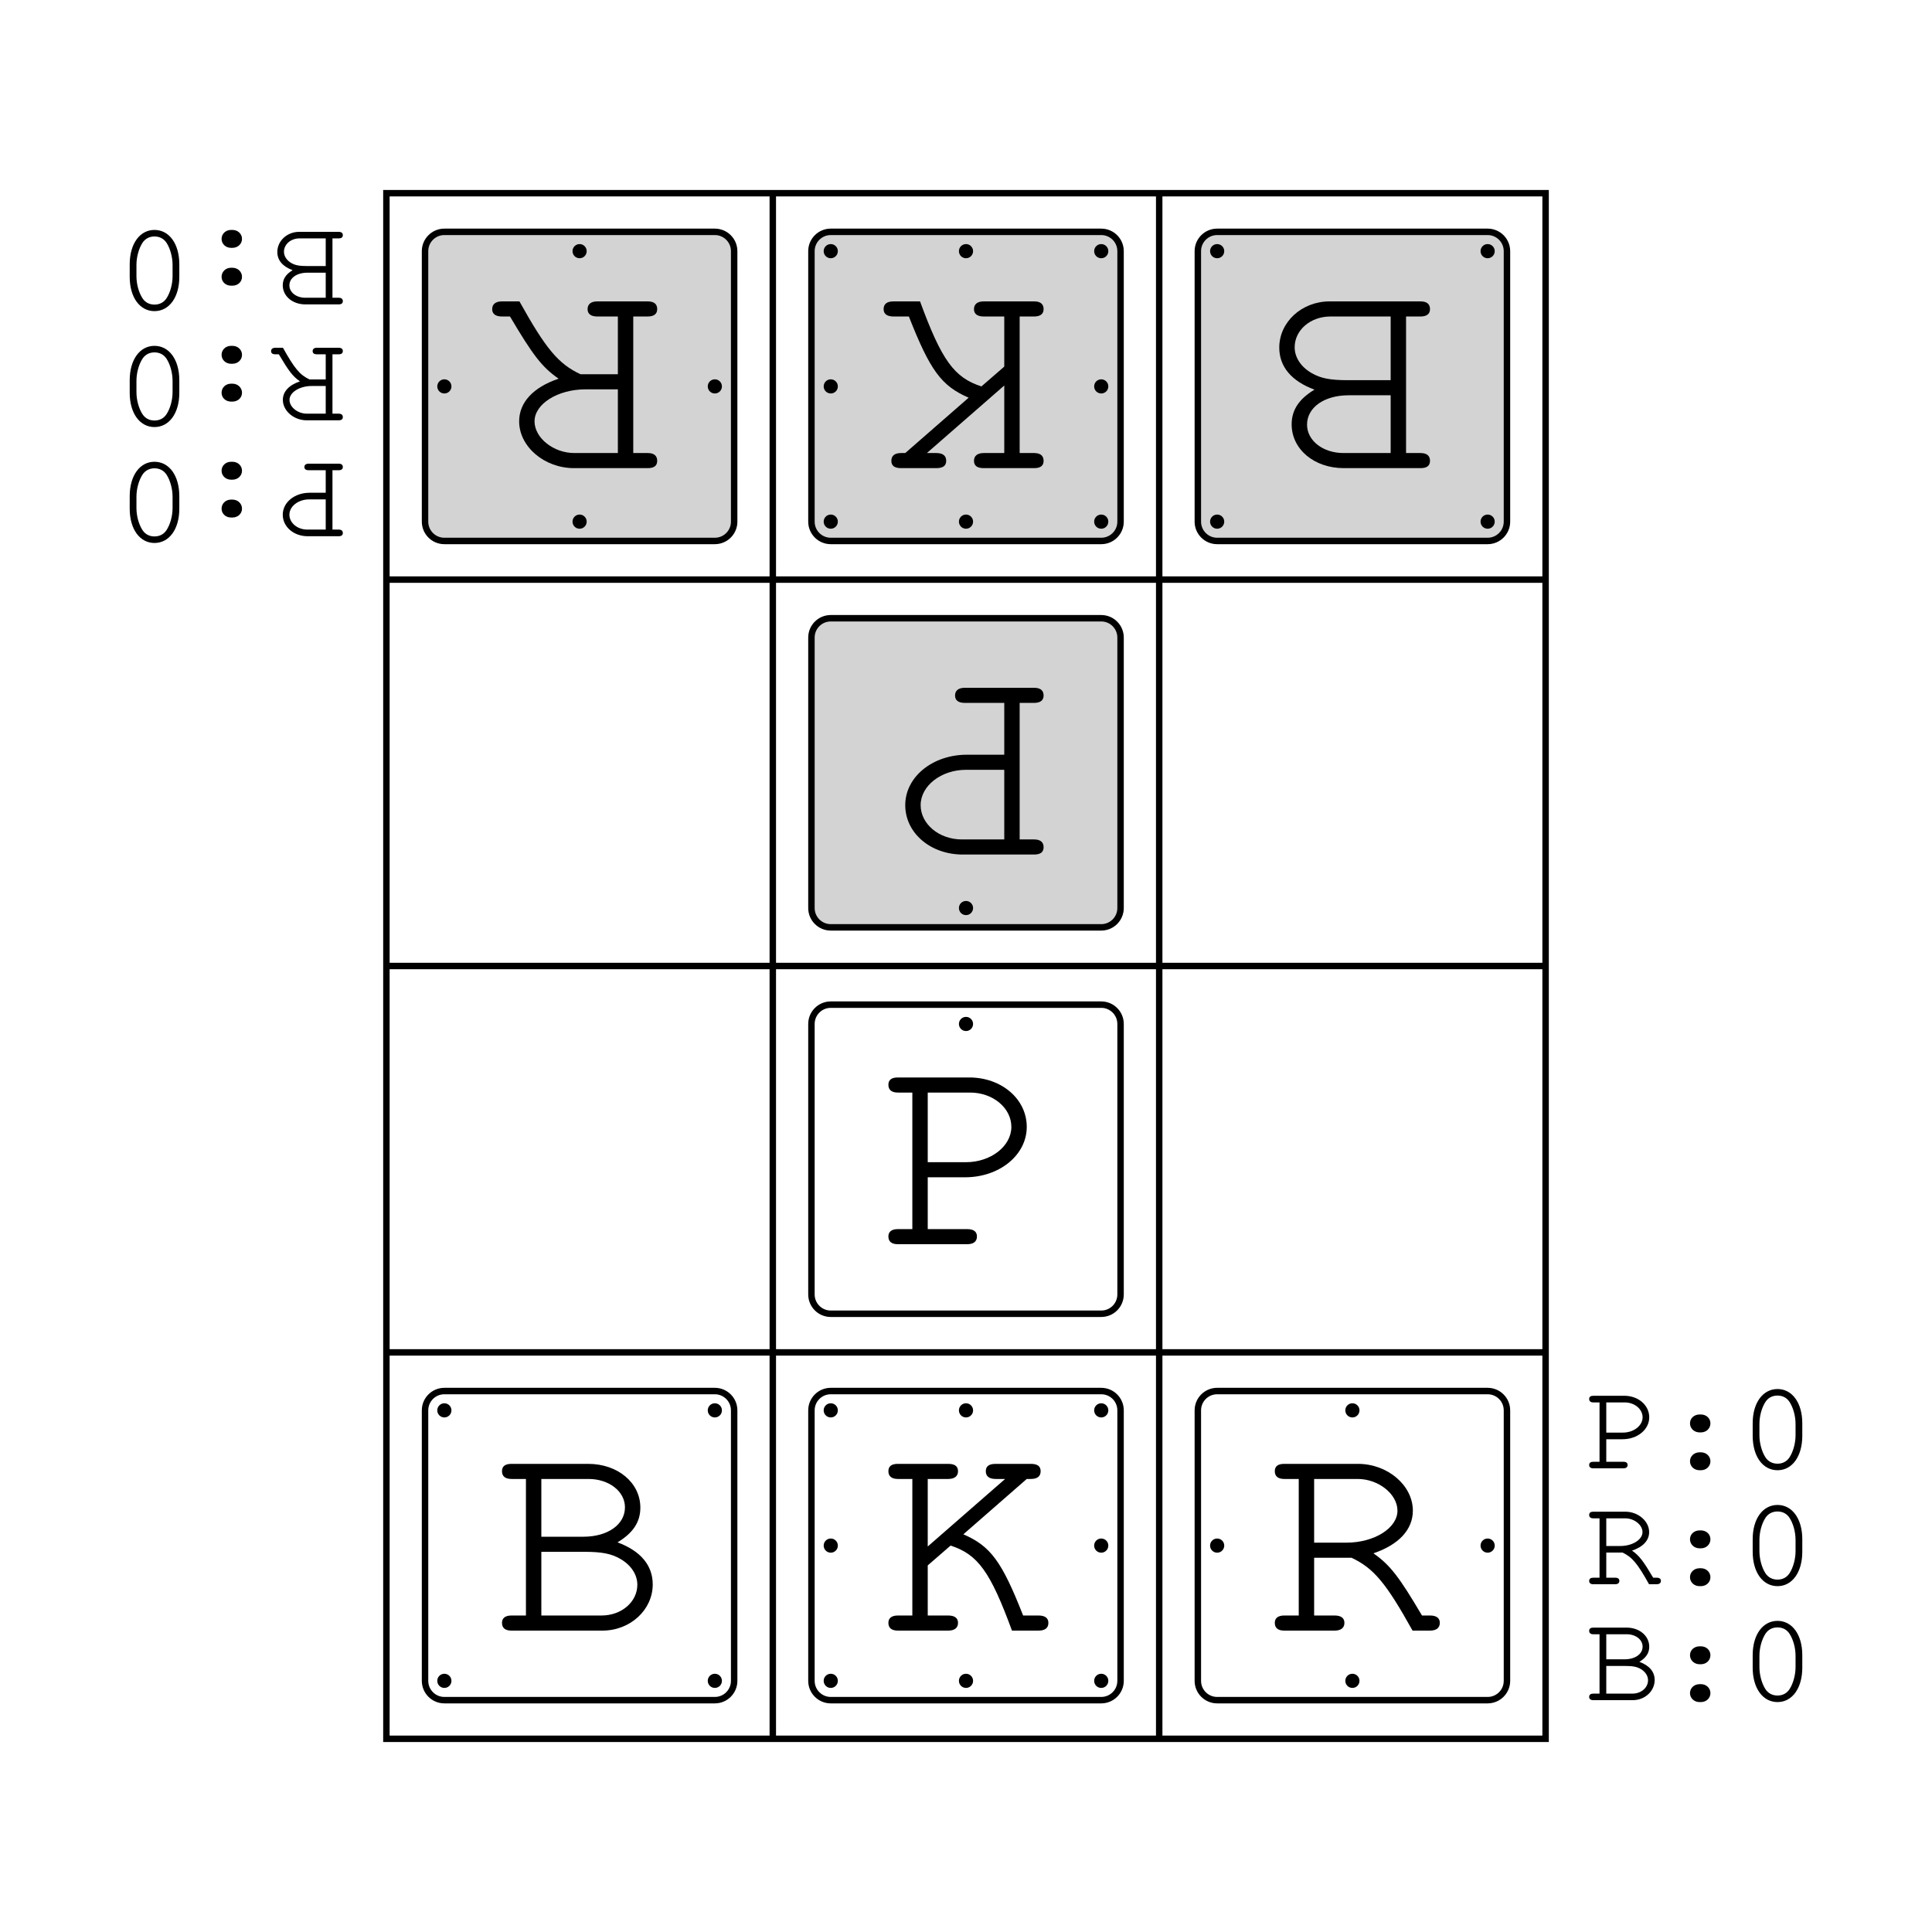
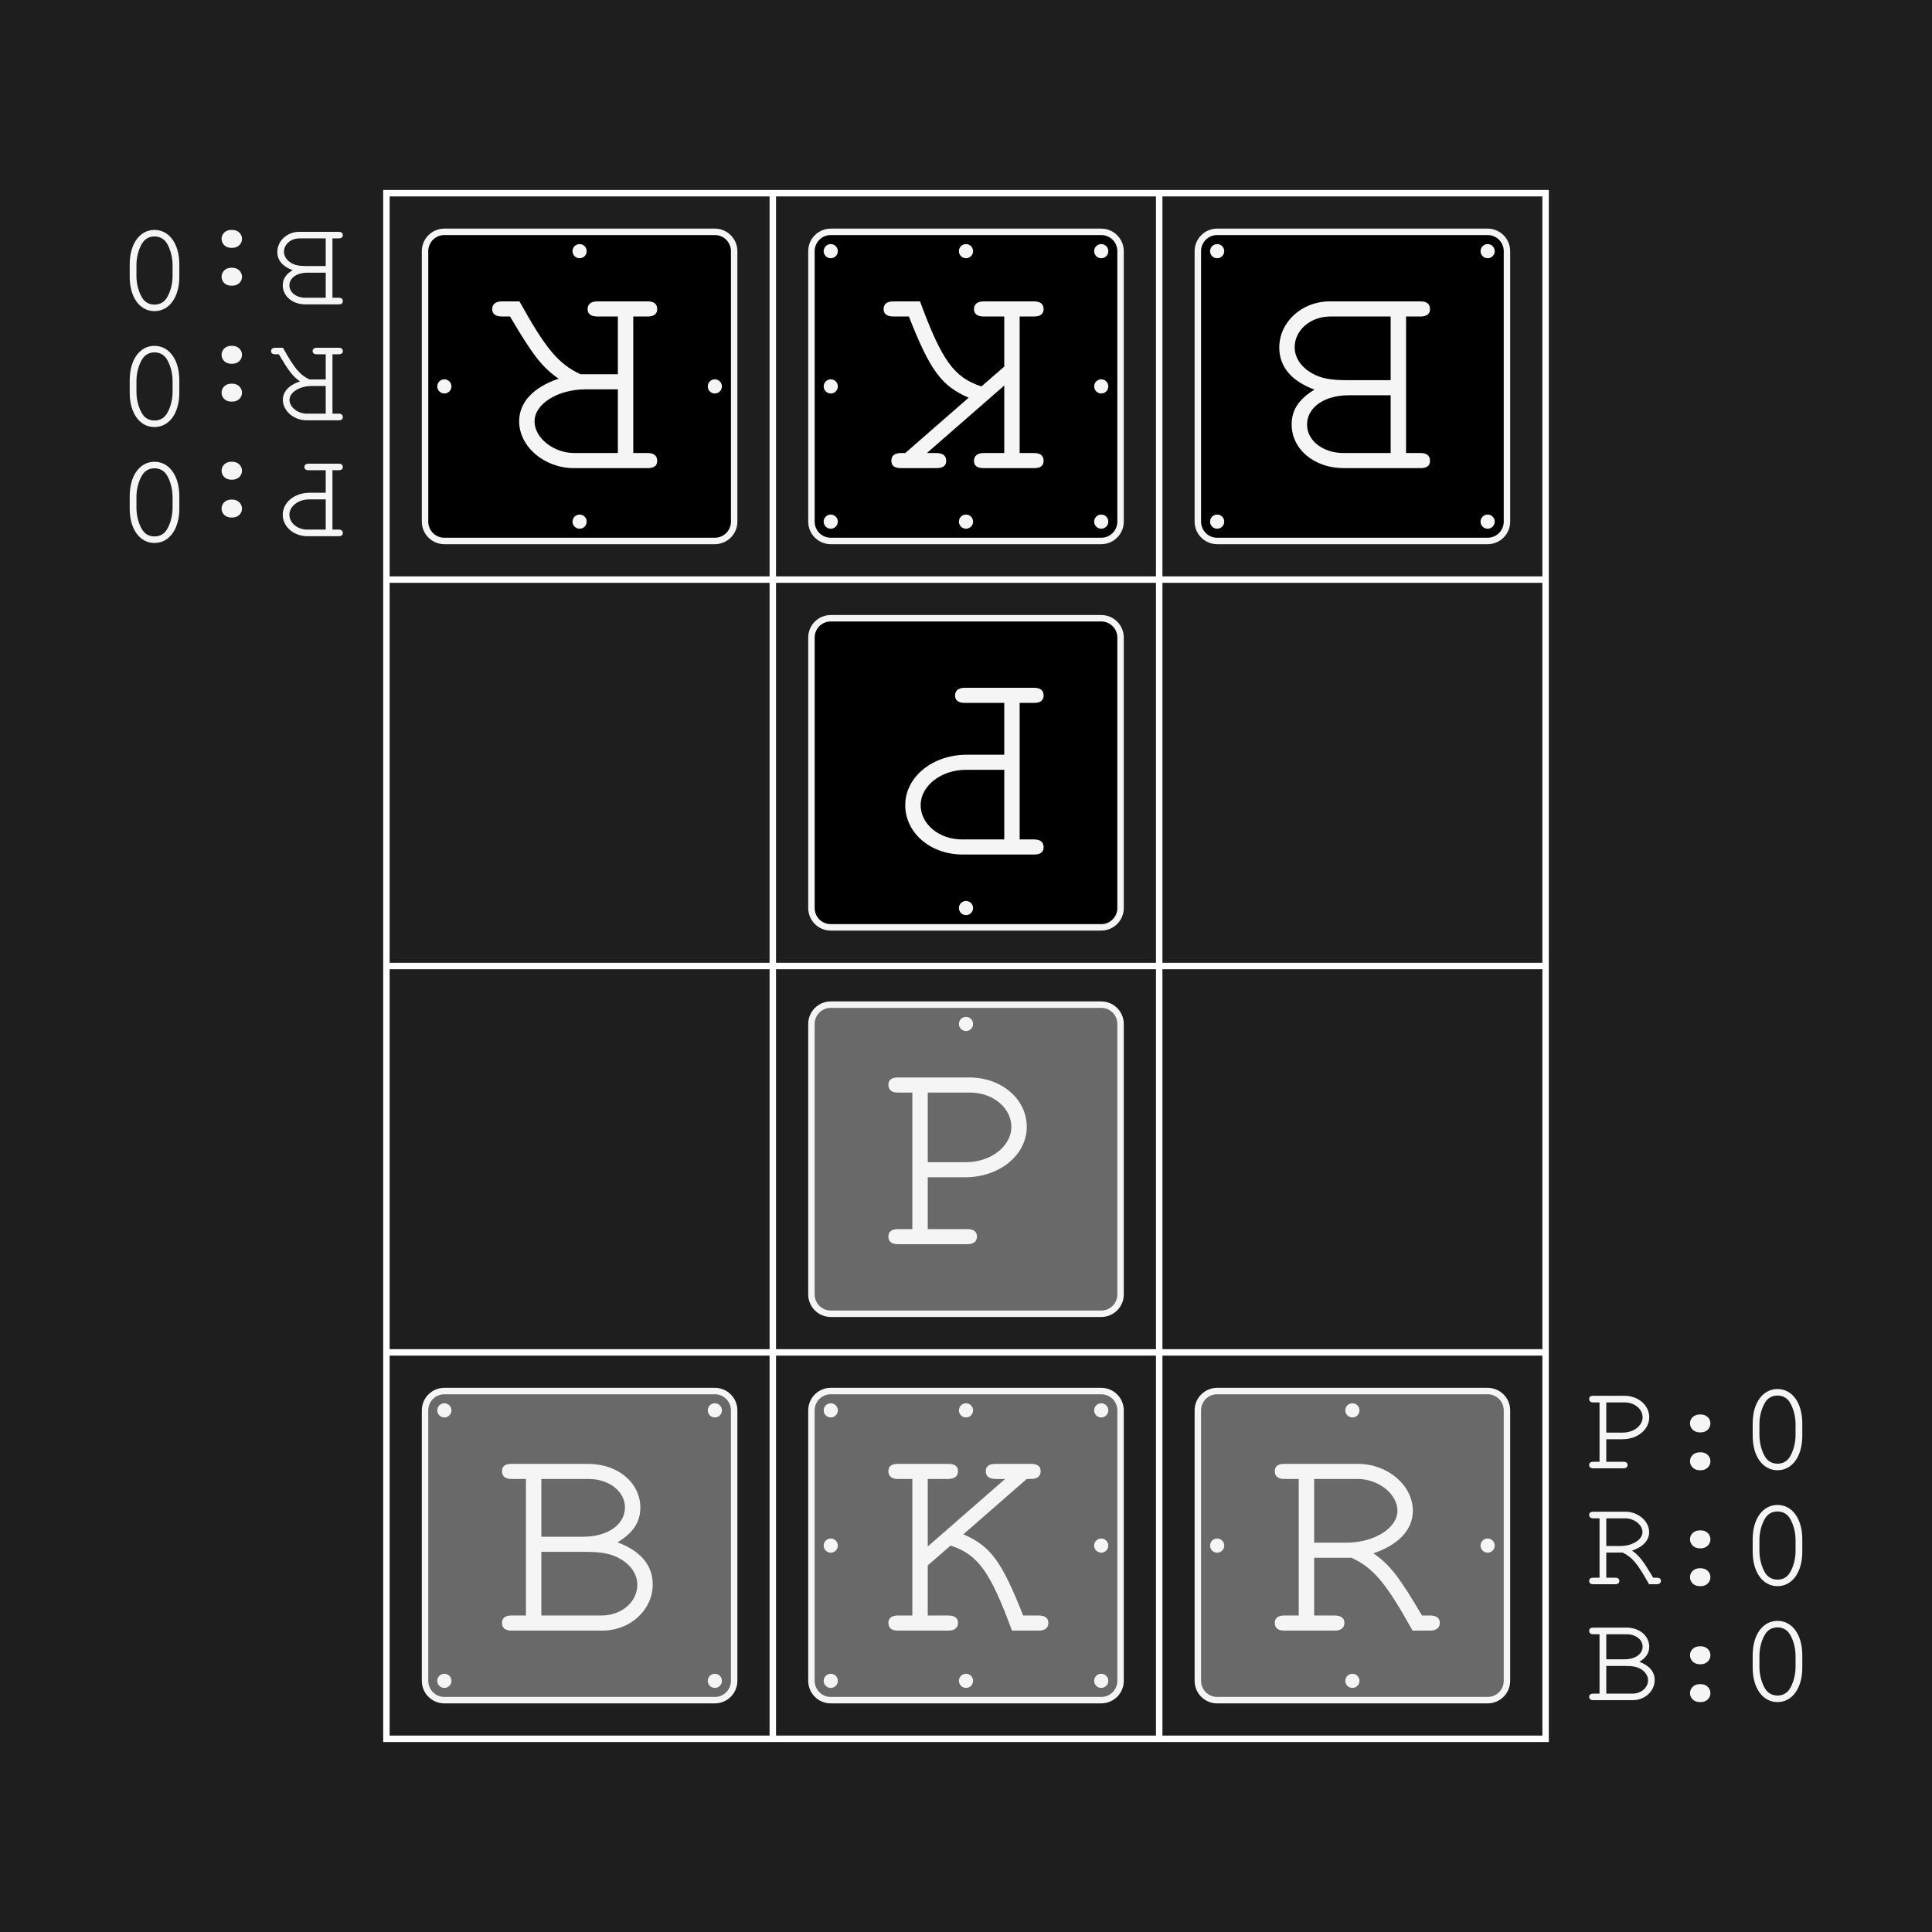
<svg xmlns="http://www.w3.org/2000/svg" baseProfile="full" height="300.0" version="1.1" width="300.0">
  <defs />
-   <rect fill="white" height="300" width="300" x="0" y="0" />
+   <rect fill="#1e1e1e" height="300" width="300" x="0" y="0" />
  <g transform="scale(1.0)">
-     <rect fill="white" height="300" width="300" x="0" y="0" />
+     <rect fill="#1e1e1e" height="300" width="300" x="0" y="0" />
    <g transform="translate(30.0,0) translate(30.0,30.0)">
-       <g id="hlines" stroke="black">
+       <g id="hlines" stroke="white">
        <line x1="0" x2="180" y1="60" y2="60" />
        <line x1="0" x2="180" y1="120" y2="120" />
        <line x1="0" x2="180" y1="180" y2="180" />
      </g>
-       <g id="vline" stroke="black">
+       <g id="vline" stroke="white">
        <line x1="60" x2="60" y1="0" y2="240" />
        <line x1="120" x2="120" y1="0" y2="240" />
      </g>
-       <rect fill="none" height="240" stroke="black" width="180" x="0" y="0" />
+       <rect fill="none" height="240" stroke="white" width="180" x="0" y="0" />
      <g>
-         <rect fill="white" height="48.0" rx="3px" ry="3px" stroke="black" width="48.0" x="126.0" y="186.0" />
-         <text fill="black" font-family="Courier" font-size="46px" x="136.2" y="223.2">R</text>
-         <circle cx="171.0" cy="210.0" fill="black" r="0.6" stroke="black" />
-         <circle cx="150.0" cy="231.0" fill="black" r="0.6" stroke="black" />
-         <circle cx="129.0" cy="210.0" fill="black" r="0.6" stroke="black" />
-         <circle cx="150.0" cy="189.0" fill="black" r="0.6" stroke="black" />
-         <rect fill="white" height="48.0" rx="3px" ry="3px" stroke="black" width="48.0" x="66.0" y="126.0" />
-         <text fill="black" font-family="Courier" font-size="46px" x="76.2" y="163.2">P</text>
-         <circle cx="90.0" cy="129.0" fill="black" r="0.6" stroke="black" />
-         <rect fill="white" height="48.0" rx="3px" ry="3px" stroke="black" width="48.0" x="66.0" y="186.0" />
-         <text fill="black" font-family="Courier" font-size="46px" x="76.2" y="223.2">K</text>
-         <circle cx="111.0" cy="210.0" fill="black" r="0.6" stroke="black" />
-         <circle cx="90.0" cy="231.0" fill="black" r="0.6" stroke="black" />
-         <circle cx="69.0" cy="210.0" fill="black" r="0.6" stroke="black" />
-         <circle cx="90.0" cy="189.0" fill="black" r="0.6" stroke="black" />
-         <circle cx="111.0" cy="231.0" fill="black" r="0.6" stroke="black" />
-         <circle cx="69.0" cy="231.0" fill="black" r="0.6" stroke="black" />
-         <circle cx="69.0" cy="189.0" fill="black" r="0.6" stroke="black" />
-         <circle cx="111.0" cy="189.0" fill="black" r="0.6" stroke="black" />
-         <rect fill="white" height="48.0" rx="3px" ry="3px" stroke="black" width="48.0" x="6.0" y="186.0" />
-         <text fill="black" font-family="Courier" font-size="46px" x="16.2" y="223.2">B</text>
-         <circle cx="51.0" cy="231.0" fill="black" r="0.6" stroke="black" />
-         <circle cx="9" cy="231.0" fill="black" r="0.6" stroke="black" />
-         <circle cx="9" cy="189.0" fill="black" r="0.6" stroke="black" />
-         <circle cx="51.0" cy="189.0" fill="black" r="0.6" stroke="black" />
-         <text fill="black" font-family="Courier" font-size="20px" x="186.0" y="198.0">P:0</text>
-         <text fill="black" font-family="Courier" font-size="20px" x="186.0" y="216">R:0</text>
-         <text fill="black" font-family="Courier" font-size="20px" x="186.0" y="234.0">B:0</text>
+         <rect fill="dimgray" height="48.0" rx="3px" ry="3px" stroke="whitesmoke" width="48.0" x="126.0" y="186.0" />
+         <text fill="whitesmoke" font-family="Courier" font-size="46px" x="136.2" y="223.2">R</text>
+         <circle cx="171.0" cy="210.0" fill="whitesmoke" r="0.6" stroke="whitesmoke" />
+         <circle cx="150.0" cy="231.0" fill="whitesmoke" r="0.6" stroke="whitesmoke" />
+         <circle cx="129.0" cy="210.0" fill="whitesmoke" r="0.6" stroke="whitesmoke" />
+         <circle cx="150.0" cy="189.0" fill="whitesmoke" r="0.6" stroke="whitesmoke" />
+         <rect fill="dimgray" height="48.0" rx="3px" ry="3px" stroke="whitesmoke" width="48.0" x="66.0" y="126.0" />
+         <text fill="whitesmoke" font-family="Courier" font-size="46px" x="76.2" y="163.2">P</text>
+         <circle cx="90.0" cy="129.0" fill="whitesmoke" r="0.6" stroke="whitesmoke" />
+         <rect fill="dimgray" height="48.0" rx="3px" ry="3px" stroke="whitesmoke" width="48.0" x="66.0" y="186.0" />
+         <text fill="whitesmoke" font-family="Courier" font-size="46px" x="76.2" y="223.2">K</text>
+         <circle cx="111.0" cy="210.0" fill="whitesmoke" r="0.6" stroke="whitesmoke" />
+         <circle cx="90.0" cy="231.0" fill="whitesmoke" r="0.6" stroke="whitesmoke" />
+         <circle cx="69.0" cy="210.0" fill="whitesmoke" r="0.6" stroke="whitesmoke" />
+         <circle cx="90.0" cy="189.0" fill="whitesmoke" r="0.6" stroke="whitesmoke" />
+         <circle cx="111.0" cy="231.0" fill="whitesmoke" r="0.6" stroke="whitesmoke" />
+         <circle cx="69.0" cy="231.0" fill="whitesmoke" r="0.6" stroke="whitesmoke" />
+         <circle cx="69.0" cy="189.0" fill="whitesmoke" r="0.6" stroke="whitesmoke" />
+         <circle cx="111.0" cy="189.0" fill="whitesmoke" r="0.6" stroke="whitesmoke" />
+         <rect fill="dimgray" height="48.0" rx="3px" ry="3px" stroke="whitesmoke" width="48.0" x="6.0" y="186.0" />
+         <text fill="whitesmoke" font-family="Courier" font-size="46px" x="16.2" y="223.2">B</text>
+         <circle cx="51.0" cy="231.0" fill="whitesmoke" r="0.6" stroke="whitesmoke" />
+         <circle cx="9" cy="231.0" fill="whitesmoke" r="0.6" stroke="whitesmoke" />
+         <circle cx="9" cy="189.0" fill="whitesmoke" r="0.6" stroke="whitesmoke" />
+         <circle cx="51.0" cy="189.0" fill="whitesmoke" r="0.6" stroke="whitesmoke" />
+         <text fill="whitesmoke" font-family="Courier" font-size="20px" x="186.0" y="198.0">P:0</text>
+         <text fill="whitesmoke" font-family="Courier" font-size="20px" x="186.0" y="216">R:0</text>
+         <text fill="whitesmoke" font-family="Courier" font-size="20px" x="186.0" y="234.0">B:0</text>
      </g>
      <g transform="rotate(180,90.0,120.0)">
-         <rect fill="lightgray" height="48.0" rx="3px" ry="3px" stroke="black" width="48.0" x="6.0" y="186.0" />
-         <text fill="black" font-family="Courier" font-size="46px" x="16.2" y="223.2">B</text>
-         <circle cx="51.0" cy="231.0" fill="black" r="0.6" stroke="black" />
-         <circle cx="9" cy="231.0" fill="black" r="0.6" stroke="black" />
-         <circle cx="9" cy="189.0" fill="black" r="0.6" stroke="black" />
-         <circle cx="51.0" cy="189.0" fill="black" r="0.6" stroke="black" />
-         <rect fill="lightgray" height="48.0" rx="3px" ry="3px" stroke="black" width="48.0" x="66.0" y="186.0" />
-         <text fill="black" font-family="Courier" font-size="46px" x="76.2" y="223.2">K</text>
-         <circle cx="111.0" cy="210.0" fill="black" r="0.6" stroke="black" />
-         <circle cx="90.0" cy="231.0" fill="black" r="0.6" stroke="black" />
-         <circle cx="69.0" cy="210.0" fill="black" r="0.6" stroke="black" />
-         <circle cx="90.0" cy="189.0" fill="black" r="0.6" stroke="black" />
-         <circle cx="111.0" cy="231.0" fill="black" r="0.6" stroke="black" />
-         <circle cx="69.0" cy="231.0" fill="black" r="0.6" stroke="black" />
-         <circle cx="69.0" cy="189.0" fill="black" r="0.6" stroke="black" />
-         <circle cx="111.0" cy="189.0" fill="black" r="0.6" stroke="black" />
-         <rect fill="lightgray" height="48.0" rx="3px" ry="3px" stroke="black" width="48.0" x="66.0" y="126.0" />
-         <text fill="black" font-family="Courier" font-size="46px" x="76.2" y="163.2">P</text>
-         <circle cx="90.0" cy="129.0" fill="black" r="0.6" stroke="black" />
-         <rect fill="lightgray" height="48.0" rx="3px" ry="3px" stroke="black" width="48.0" x="126.0" y="186.0" />
-         <text fill="black" font-family="Courier" font-size="46px" x="136.2" y="223.2">R</text>
-         <circle cx="171.0" cy="210.0" fill="black" r="0.6" stroke="black" />
-         <circle cx="150.0" cy="231.0" fill="black" r="0.6" stroke="black" />
-         <circle cx="129.0" cy="210.0" fill="black" r="0.6" stroke="black" />
-         <circle cx="150.0" cy="189.0" fill="black" r="0.6" stroke="black" />
-         <text fill="black" font-family="Courier" font-size="20px" x="186.0" y="198.0">P:0</text>
-         <text fill="black" font-family="Courier" font-size="20px" x="186.0" y="216">R:0</text>
-         <text fill="black" font-family="Courier" font-size="20px" x="186.0" y="234.0">B:0</text>
+         <rect fill="black" height="48.0" rx="3px" ry="3px" stroke="whitesmoke" width="48.0" x="6.0" y="186.0" />
+         <text fill="whitesmoke" font-family="Courier" font-size="46px" x="16.2" y="223.2">B</text>
+         <circle cx="51.0" cy="231.0" fill="whitesmoke" r="0.6" stroke="whitesmoke" />
+         <circle cx="9" cy="231.0" fill="whitesmoke" r="0.6" stroke="whitesmoke" />
+         <circle cx="9" cy="189.0" fill="whitesmoke" r="0.6" stroke="whitesmoke" />
+         <circle cx="51.0" cy="189.0" fill="whitesmoke" r="0.6" stroke="whitesmoke" />
+         <rect fill="black" height="48.0" rx="3px" ry="3px" stroke="whitesmoke" width="48.0" x="66.0" y="186.0" />
+         <text fill="whitesmoke" font-family="Courier" font-size="46px" x="76.2" y="223.2">K</text>
+         <circle cx="111.0" cy="210.0" fill="whitesmoke" r="0.6" stroke="whitesmoke" />
+         <circle cx="90.0" cy="231.0" fill="whitesmoke" r="0.6" stroke="whitesmoke" />
+         <circle cx="69.0" cy="210.0" fill="whitesmoke" r="0.6" stroke="whitesmoke" />
+         <circle cx="90.0" cy="189.0" fill="whitesmoke" r="0.6" stroke="whitesmoke" />
+         <circle cx="111.0" cy="231.0" fill="whitesmoke" r="0.6" stroke="whitesmoke" />
+         <circle cx="69.0" cy="231.0" fill="whitesmoke" r="0.6" stroke="whitesmoke" />
+         <circle cx="69.0" cy="189.0" fill="whitesmoke" r="0.6" stroke="whitesmoke" />
+         <circle cx="111.0" cy="189.0" fill="whitesmoke" r="0.6" stroke="whitesmoke" />
+         <rect fill="black" height="48.0" rx="3px" ry="3px" stroke="whitesmoke" width="48.0" x="66.0" y="126.0" />
+         <text fill="whitesmoke" font-family="Courier" font-size="46px" x="76.2" y="163.2">P</text>
+         <circle cx="90.0" cy="129.0" fill="whitesmoke" r="0.6" stroke="whitesmoke" />
+         <rect fill="black" height="48.0" rx="3px" ry="3px" stroke="whitesmoke" width="48.0" x="126.0" y="186.0" />
+         <text fill="whitesmoke" font-family="Courier" font-size="46px" x="136.2" y="223.2">R</text>
+         <circle cx="171.0" cy="210.0" fill="whitesmoke" r="0.6" stroke="whitesmoke" />
+         <circle cx="150.0" cy="231.0" fill="whitesmoke" r="0.6" stroke="whitesmoke" />
+         <circle cx="129.0" cy="210.0" fill="whitesmoke" r="0.6" stroke="whitesmoke" />
+         <circle cx="150.0" cy="189.0" fill="whitesmoke" r="0.6" stroke="whitesmoke" />
+         <text fill="whitesmoke" font-family="Courier" font-size="20px" x="186.0" y="198.0">P:0</text>
+         <text fill="whitesmoke" font-family="Courier" font-size="20px" x="186.0" y="216">R:0</text>
+         <text fill="whitesmoke" font-family="Courier" font-size="20px" x="186.0" y="234.0">B:0</text>
      </g>
    </g>
  </g>
</svg>
